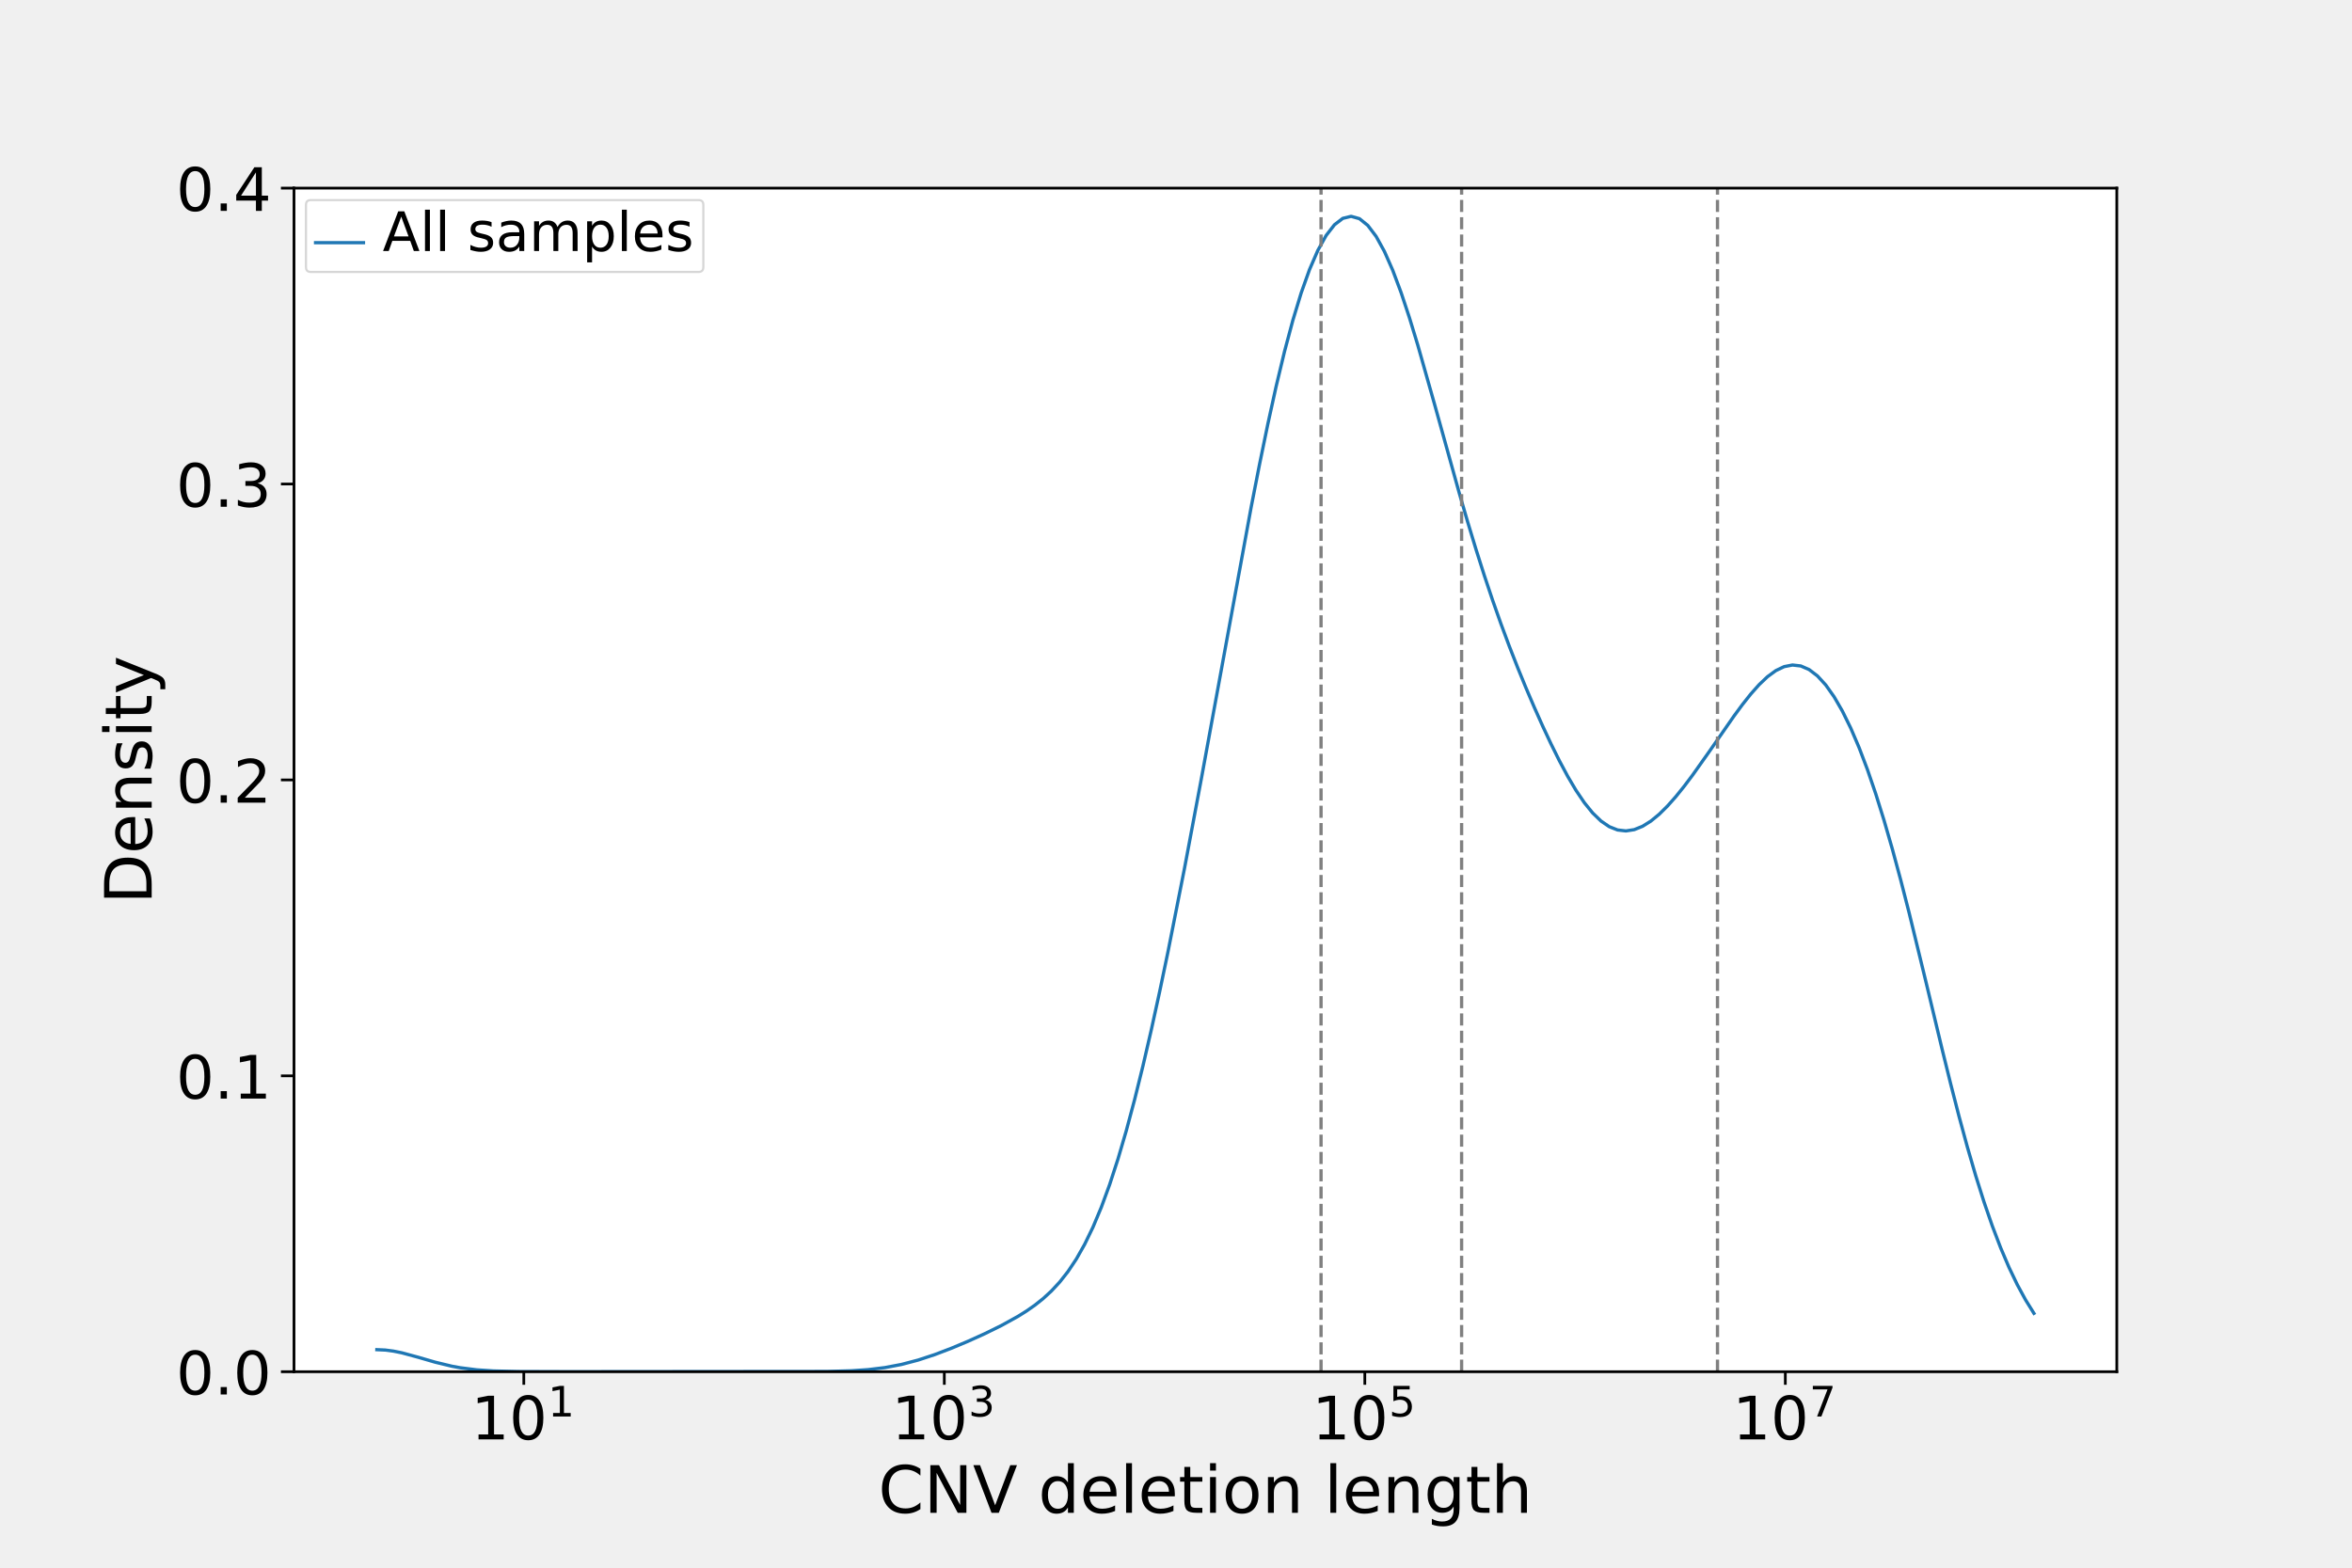
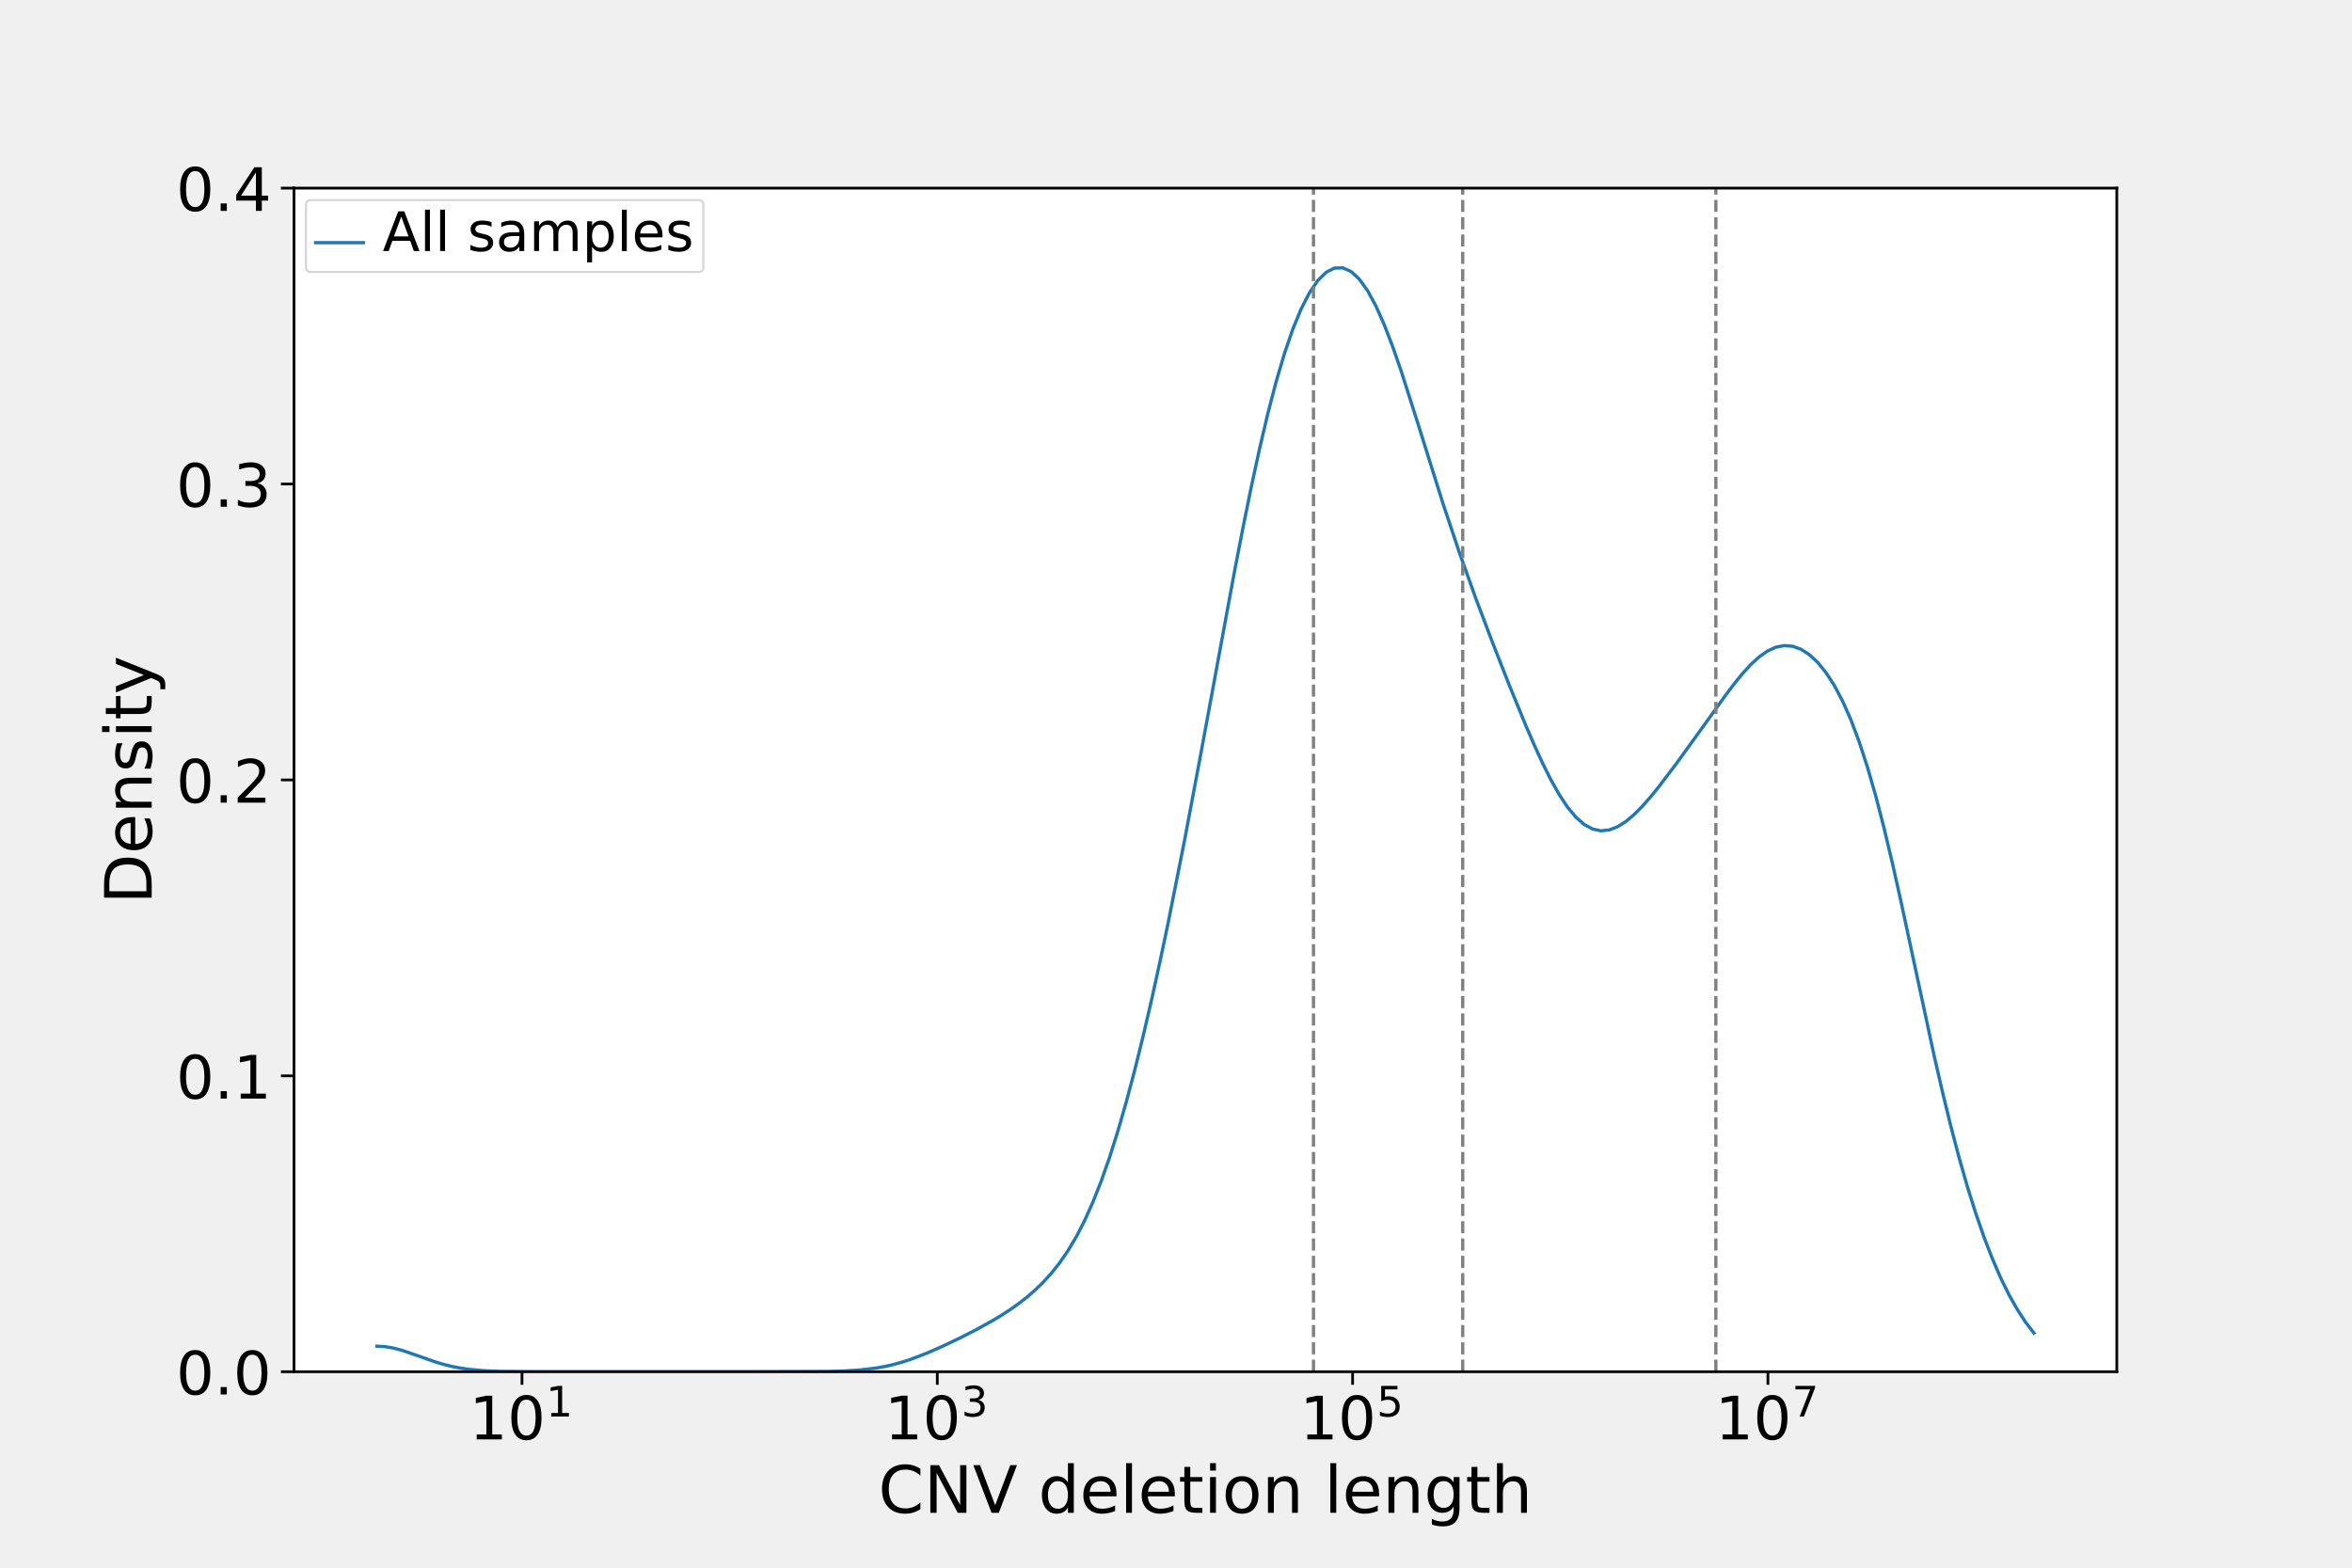
<svg xmlns="http://www.w3.org/2000/svg" xmlns:xlink="http://www.w3.org/1999/xlink" width="864pt" height="576pt" viewBox="0 0 864 576" version="1.1">
  <defs>
    <style type="text/css">*{stroke-linejoin: round; stroke-linecap: butt}</style>
  </defs>
  <g id="figure_1">
    <g id="patch_1">
      <path d="M 0 576  L 864 576  L 864 0  L 0 0  L 0 576  z " style="fill: none" />
    </g>
    <g id="axes_1">
      <g id="patch_2">
        <path d="M 108 504  L 777.6 504  L 777.6 69.12  L 108 69.12  z " style="fill: #ffffff" />
      </g>
      <g id="matplotlib.axis_1">
        <g id="xtick_1">
          <g id="line2d_1">
            <defs>
-               <path id="m2661f62771" d="M 0 0  L 0 4.8  " style="stroke: #000000" />
-             </defs>
-             <g>
-               <use xlink:href="#m2661f62771" x="192.421" y="504" style="stroke: #000000" />
+               <path id="m7fbb38134f" d="M 0 0  L 0 4.8  " style="stroke: #000000" />
+             </defs>
+             <g>
+               <use xlink:href="#m7fbb38134f" x="191.754" y="504" style="stroke: #000000" />
            </g>
          </g>
          <g id="text_1">
-             <g transform="translate(173.0615 529.0166)scale(0.22 -0.22)">
+             <g transform="translate(172.3944 529.0166)scale(0.22 -0.22)">
              <defs>
                <path id="DejaVuSans-31" d="M 794 531  L 1825 531  L 1825 4091  L 703 3866  L 703 4441  L 1819 4666  L 2450 4666  L 2450 531  L 3481 531  L 3481 0  L 794 0  L 794 531  z " transform="scale(0.015625)" />
                <path id="DejaVuSans-30" d="M 2034 4250  Q 1547 4250 1301 3770  Q 1056 3291 1056 2328  Q 1056 1369 1301 889  Q 1547 409 2034 409  Q 2525 409 2770 889  Q 3016 1369 3016 2328  Q 3016 3291 2770 3770  Q 2525 4250 2034 4250  z M 2034 4750  Q 2819 4750 3233 4129  Q 3647 3509 3647 2328  Q 3647 1150 3233 529  Q 2819 -91 2034 -91  Q 1250 -91 836 529  Q 422 1150 422 2328  Q 422 3509 836 4129  Q 1250 4750 2034 4750  z " transform="scale(0.015625)" />
              </defs>
              <use xlink:href="#DejaVuSans-31" transform="translate(0 0.684375)" />
              <use xlink:href="#DejaVuSans-30" transform="translate(63.62305 0.684375)" />
              <use xlink:href="#DejaVuSans-31" transform="translate(128.2031 38.96563)scale(0.7)" />
            </g>
          </g>
        </g>
        <g id="xtick_2">
          <g id="line2d_2">
            <g>
-               <use xlink:href="#m2661f62771" x="346.892" y="504" style="stroke: #000000" />
+               <use xlink:href="#m7fbb38134f" x="344.316" y="504" style="stroke: #000000" />
            </g>
          </g>
          <g id="text_2">
-             <g transform="translate(327.532 529.0166)scale(0.22 -0.22)">
+             <g transform="translate(324.9562 529.0166)scale(0.22 -0.22)">
              <defs>
                <path id="DejaVuSans-33" d="M 2597 2516  Q 3050 2419 3304 2112  Q 3559 1806 3559 1356  Q 3559 666 3084 287  Q 2609 -91 1734 -91  Q 1441 -91 1130 -33  Q 819 25 488 141  L 488 750  Q 750 597 1062 519  Q 1375 441 1716 441  Q 2309 441 2620 675  Q 2931 909 2931 1356  Q 2931 1769 2642 2001  Q 2353 2234 1838 2234  L 1294 2234  L 1294 2753  L 1863 2753  Q 2328 2753 2575 2939  Q 2822 3125 2822 3475  Q 2822 3834 2567 4026  Q 2313 4219 1838 4219  Q 1578 4219 1281 4162  Q 984 4106 628 3988  L 628 4550  Q 988 4650 1302 4700  Q 1616 4750 1894 4750  Q 2613 4750 3031 4423  Q 3450 4097 3450 3541  Q 3450 3153 3228 2886  Q 3006 2619 2597 2516  z " transform="scale(0.015625)" />
              </defs>
              <use xlink:href="#DejaVuSans-31" transform="translate(0 0.765625)" />
              <use xlink:href="#DejaVuSans-30" transform="translate(63.62305 0.765625)" />
              <use xlink:href="#DejaVuSans-33" transform="translate(128.2031 39.04688)scale(0.7)" />
            </g>
          </g>
        </g>
        <g id="xtick_3">
          <g id="line2d_3">
            <g>
-               <use xlink:href="#m2661f62771" x="501.362" y="504" style="stroke: #000000" />
+               <use xlink:href="#m7fbb38134f" x="496.878" y="504" style="stroke: #000000" />
            </g>
          </g>
          <g id="text_3">
-             <g transform="translate(482.0025 529.0166)scale(0.22 -0.22)">
+             <g transform="translate(477.518 529.0166)scale(0.22 -0.22)">
              <defs>
                <path id="DejaVuSans-35" d="M 691 4666  L 3169 4666  L 3169 4134  L 1269 4134  L 1269 2991  Q 1406 3038 1543 3061  Q 1681 3084 1819 3084  Q 2600 3084 3056 2656  Q 3513 2228 3513 1497  Q 3513 744 3044 326  Q 2575 -91 1722 -91  Q 1428 -91 1123 -41  Q 819 9 494 109  L 494 744  Q 775 591 1075 516  Q 1375 441 1709 441  Q 2250 441 2565 725  Q 2881 1009 2881 1497  Q 2881 1984 2565 2268  Q 2250 2553 1709 2553  Q 1456 2553 1204 2497  Q 953 2441 691 2322  L 691 4666  z " transform="scale(0.015625)" />
              </defs>
              <use xlink:href="#DejaVuSans-31" transform="translate(0 0.684375)" />
              <use xlink:href="#DejaVuSans-30" transform="translate(63.62305 0.684375)" />
              <use xlink:href="#DejaVuSans-35" transform="translate(128.2031 38.96563)scale(0.7)" />
            </g>
          </g>
        </g>
        <g id="xtick_4">
          <g id="line2d_4">
            <g>
-               <use xlink:href="#m2661f62771" x="655.833" y="504" style="stroke: #000000" />
+               <use xlink:href="#m7fbb38134f" x="649.44" y="504" style="stroke: #000000" />
            </g>
          </g>
          <g id="text_4">
-             <g transform="translate(636.473 529.0166)scale(0.22 -0.22)">
+             <g transform="translate(630.0797 529.0166)scale(0.22 -0.22)">
              <defs>
                <path id="DejaVuSans-37" d="M 525 4666  L 3525 4666  L 3525 4397  L 1831 0  L 1172 0  L 2766 4134  L 525 4134  L 525 4666  z " transform="scale(0.015625)" />
              </defs>
              <use xlink:href="#DejaVuSans-31" transform="translate(0 0.684375)" />
              <use xlink:href="#DejaVuSans-30" transform="translate(63.62305 0.684375)" />
              <use xlink:href="#DejaVuSans-37" transform="translate(128.2031 38.96563)scale(0.7)" />
            </g>
          </g>
        </g>
        <g id="text_5">
          <g transform="translate(322.6519 555.8281)scale(0.24 -0.24)">
            <defs>
              <path id="DejaVuSans-43" d="M 4122 4306  L 4122 3641  Q 3803 3938 3442 4084  Q 3081 4231 2675 4231  Q 1875 4231 1450 3742  Q 1025 3253 1025 2328  Q 1025 1406 1450 917  Q 1875 428 2675 428  Q 3081 428 3442 575  Q 3803 722 4122 1019  L 4122 359  Q 3791 134 3420 21  Q 3050 -91 2638 -91  Q 1578 -91 968 557  Q 359 1206 359 2328  Q 359 3453 968 4101  Q 1578 4750 2638 4750  Q 3056 4750 3426 4639  Q 3797 4528 4122 4306  z " transform="scale(0.015625)" />
              <path id="DejaVuSans-4e" d="M 628 4666  L 1478 4666  L 3547 763  L 3547 4666  L 4159 4666  L 4159 0  L 3309 0  L 1241 3903  L 1241 0  L 628 0  L 628 4666  z " transform="scale(0.015625)" />
              <path id="DejaVuSans-56" d="M 1831 0  L 50 4666  L 709 4666  L 2188 738  L 3669 4666  L 4325 4666  L 2547 0  L 1831 0  z " transform="scale(0.015625)" />
              <path id="DejaVuSans-20" transform="scale(0.015625)" />
              <path id="DejaVuSans-64" d="M 2906 2969  L 2906 4863  L 3481 4863  L 3481 0  L 2906 0  L 2906 525  Q 2725 213 2448 61  Q 2172 -91 1784 -91  Q 1150 -91 751 415  Q 353 922 353 1747  Q 353 2572 751 3078  Q 1150 3584 1784 3584  Q 2172 3584 2448 3432  Q 2725 3281 2906 2969  z M 947 1747  Q 947 1113 1208 752  Q 1469 391 1925 391  Q 2381 391 2643 752  Q 2906 1113 2906 1747  Q 2906 2381 2643 2742  Q 2381 3103 1925 3103  Q 1469 3103 1208 2742  Q 947 2381 947 1747  z " transform="scale(0.015625)" />
              <path id="DejaVuSans-65" d="M 3597 1894  L 3597 1613  L 953 1613  Q 991 1019 1311 708  Q 1631 397 2203 397  Q 2534 397 2845 478  Q 3156 559 3463 722  L 3463 178  Q 3153 47 2828 -22  Q 2503 -91 2169 -91  Q 1331 -91 842 396  Q 353 884 353 1716  Q 353 2575 817 3079  Q 1281 3584 2069 3584  Q 2775 3584 3186 3129  Q 3597 2675 3597 1894  z M 3022 2063  Q 3016 2534 2758 2815  Q 2500 3097 2075 3097  Q 1594 3097 1305 2825  Q 1016 2553 972 2059  L 3022 2063  z " transform="scale(0.015625)" />
              <path id="DejaVuSans-6c" d="M 603 4863  L 1178 4863  L 1178 0  L 603 0  L 603 4863  z " transform="scale(0.015625)" />
              <path id="DejaVuSans-74" d="M 1172 4494  L 1172 3500  L 2356 3500  L 2356 3053  L 1172 3053  L 1172 1153  Q 1172 725 1289 603  Q 1406 481 1766 481  L 2356 481  L 2356 0  L 1766 0  Q 1100 0 847 248  Q 594 497 594 1153  L 594 3053  L 172 3053  L 172 3500  L 594 3500  L 594 4494  L 1172 4494  z " transform="scale(0.015625)" />
              <path id="DejaVuSans-69" d="M 603 3500  L 1178 3500  L 1178 0  L 603 0  L 603 3500  z M 603 4863  L 1178 4863  L 1178 4134  L 603 4134  L 603 4863  z " transform="scale(0.015625)" />
              <path id="DejaVuSans-6f" d="M 1959 3097  Q 1497 3097 1228 2736  Q 959 2375 959 1747  Q 959 1119 1226 758  Q 1494 397 1959 397  Q 2419 397 2687 759  Q 2956 1122 2956 1747  Q 2956 2369 2687 2733  Q 2419 3097 1959 3097  z M 1959 3584  Q 2709 3584 3137 3096  Q 3566 2609 3566 1747  Q 3566 888 3137 398  Q 2709 -91 1959 -91  Q 1206 -91 779 398  Q 353 888 353 1747  Q 353 2609 779 3096  Q 1206 3584 1959 3584  z " transform="scale(0.015625)" />
              <path id="DejaVuSans-6e" d="M 3513 2113  L 3513 0  L 2938 0  L 2938 2094  Q 2938 2591 2744 2837  Q 2550 3084 2163 3084  Q 1697 3084 1428 2787  Q 1159 2491 1159 1978  L 1159 0  L 581 0  L 581 3500  L 1159 3500  L 1159 2956  Q 1366 3272 1645 3428  Q 1925 3584 2291 3584  Q 2894 3584 3203 3211  Q 3513 2838 3513 2113  z " transform="scale(0.015625)" />
              <path id="DejaVuSans-67" d="M 2906 1791  Q 2906 2416 2648 2759  Q 2391 3103 1925 3103  Q 1463 3103 1205 2759  Q 947 2416 947 1791  Q 947 1169 1205 825  Q 1463 481 1925 481  Q 2391 481 2648 825  Q 2906 1169 2906 1791  z M 3481 434  Q 3481 -459 3084 -895  Q 2688 -1331 1869 -1331  Q 1566 -1331 1297 -1286  Q 1028 -1241 775 -1147  L 775 -588  Q 1028 -725 1275 -790  Q 1522 -856 1778 -856  Q 2344 -856 2625 -561  Q 2906 -266 2906 331  L 2906 616  Q 2728 306 2450 153  Q 2172 0 1784 0  Q 1141 0 747 490  Q 353 981 353 1791  Q 353 2603 747 3093  Q 1141 3584 1784 3584  Q 2172 3584 2450 3431  Q 2728 3278 2906 2969  L 2906 3500  L 3481 3500  L 3481 434  z " transform="scale(0.015625)" />
              <path id="DejaVuSans-68" d="M 3513 2113  L 3513 0  L 2938 0  L 2938 2094  Q 2938 2591 2744 2837  Q 2550 3084 2163 3084  Q 1697 3084 1428 2787  Q 1159 2491 1159 1978  L 1159 0  L 581 0  L 581 4863  L 1159 4863  L 1159 2956  Q 1366 3272 1645 3428  Q 1925 3584 2291 3584  Q 2894 3584 3203 3211  Q 3513 2838 3513 2113  z " transform="scale(0.015625)" />
            </defs>
            <use xlink:href="#DejaVuSans-43" />
            <use xlink:href="#DejaVuSans-4e" x="69.824" />
            <use xlink:href="#DejaVuSans-56" x="144.629" />
            <use xlink:href="#DejaVuSans-20" x="213.037" />
            <use xlink:href="#DejaVuSans-64" x="244.824" />
            <use xlink:href="#DejaVuSans-65" x="308.301" />
            <use xlink:href="#DejaVuSans-6c" x="369.824" />
            <use xlink:href="#DejaVuSans-65" x="397.607" />
            <use xlink:href="#DejaVuSans-74" x="459.131" />
            <use xlink:href="#DejaVuSans-69" x="498.34" />
            <use xlink:href="#DejaVuSans-6f" x="526.123" />
            <use xlink:href="#DejaVuSans-6e" x="587.305" />
            <use xlink:href="#DejaVuSans-20" x="650.684" />
            <use xlink:href="#DejaVuSans-6c" x="682.471" />
            <use xlink:href="#DejaVuSans-65" x="710.254" />
            <use xlink:href="#DejaVuSans-6e" x="771.777" />
            <use xlink:href="#DejaVuSans-67" x="835.156" />
            <use xlink:href="#DejaVuSans-74" x="898.633" />
            <use xlink:href="#DejaVuSans-68" x="937.842" />
          </g>
        </g>
      </g>
      <g id="matplotlib.axis_2">
        <g id="ytick_1">
          <g id="line2d_5">
            <defs>
-               <path id="mc366b18798" d="M 0 0  L -4.8 0  " style="stroke: #000000" />
-             </defs>
-             <g>
-               <use xlink:href="#mc366b18798" x="108" y="504" style="stroke: #000000" />
+               <path id="m00ca4a5d7b" d="M 0 0  L -4.8 0  " style="stroke: #000000" />
+             </defs>
+             <g>
+               <use xlink:href="#m00ca4a5d7b" x="108" y="504" style="stroke: #000000" />
            </g>
          </g>
          <g id="text_6">
            <g transform="translate(64.71313 512.3583)scale(0.22 -0.22)">
              <defs>
                <path id="DejaVuSans-2e" d="M 684 794  L 1344 794  L 1344 0  L 684 0  L 684 794  z " transform="scale(0.015625)" />
              </defs>
              <use xlink:href="#DejaVuSans-30" />
              <use xlink:href="#DejaVuSans-2e" x="63.623" />
              <use xlink:href="#DejaVuSans-30" x="95.41" />
            </g>
          </g>
        </g>
        <g id="ytick_2">
          <g id="line2d_6">
            <g>
-               <use xlink:href="#mc366b18798" x="108" y="395.28" style="stroke: #000000" />
+               <use xlink:href="#m00ca4a5d7b" x="108" y="395.28" style="stroke: #000000" />
            </g>
          </g>
          <g id="text_7">
            <g transform="translate(64.71313 403.6383)scale(0.22 -0.22)">
              <use xlink:href="#DejaVuSans-30" />
              <use xlink:href="#DejaVuSans-2e" x="63.623" />
              <use xlink:href="#DejaVuSans-31" x="95.41" />
            </g>
          </g>
        </g>
        <g id="ytick_3">
          <g id="line2d_7">
            <g>
-               <use xlink:href="#mc366b18798" x="108" y="286.56" style="stroke: #000000" />
+               <use xlink:href="#m00ca4a5d7b" x="108" y="286.56" style="stroke: #000000" />
            </g>
          </g>
          <g id="text_8">
            <g transform="translate(64.71313 294.9183)scale(0.22 -0.22)">
              <defs>
                <path id="DejaVuSans-32" d="M 1228 531  L 3431 531  L 3431 0  L 469 0  L 469 531  Q 828 903 1448 1529  Q 2069 2156 2228 2338  Q 2531 2678 2651 2914  Q 2772 3150 2772 3378  Q 2772 3750 2511 3984  Q 2250 4219 1831 4219  Q 1534 4219 1204 4116  Q 875 4013 500 3803  L 500 4441  Q 881 4594 1212 4672  Q 1544 4750 1819 4750  Q 2544 4750 2975 4387  Q 3406 4025 3406 3419  Q 3406 3131 3298 2873  Q 3191 2616 2906 2266  Q 2828 2175 2409 1742  Q 1991 1309 1228 531  z " transform="scale(0.015625)" />
              </defs>
              <use xlink:href="#DejaVuSans-30" />
              <use xlink:href="#DejaVuSans-2e" x="63.623" />
              <use xlink:href="#DejaVuSans-32" x="95.41" />
            </g>
          </g>
        </g>
        <g id="ytick_4">
          <g id="line2d_8">
            <g>
-               <use xlink:href="#mc366b18798" x="108" y="177.84" style="stroke: #000000" />
+               <use xlink:href="#m00ca4a5d7b" x="108" y="177.84" style="stroke: #000000" />
            </g>
          </g>
          <g id="text_9">
            <g transform="translate(64.71313 186.1983)scale(0.22 -0.22)">
              <use xlink:href="#DejaVuSans-30" />
              <use xlink:href="#DejaVuSans-2e" x="63.623" />
              <use xlink:href="#DejaVuSans-33" x="95.41" />
            </g>
          </g>
        </g>
        <g id="ytick_5">
          <g id="line2d_9">
            <g>
-               <use xlink:href="#mc366b18798" x="108" y="69.12" style="stroke: #000000" />
+               <use xlink:href="#m00ca4a5d7b" x="108" y="69.12" style="stroke: #000000" />
            </g>
          </g>
          <g id="text_10">
            <g transform="translate(64.71313 77.47828)scale(0.22 -0.22)">
              <defs>
                <path id="DejaVuSans-34" d="M 2419 4116  L 825 1625  L 2419 1625  L 2419 4116  z M 2253 4666  L 3047 4666  L 3047 1625  L 3713 1625  L 3713 1100  L 3047 1100  L 3047 0  L 2419 0  L 2419 1100  L 313 1100  L 313 1709  L 2253 4666  z " transform="scale(0.015625)" />
              </defs>
              <use xlink:href="#DejaVuSans-30" />
              <use xlink:href="#DejaVuSans-2e" x="63.623" />
              <use xlink:href="#DejaVuSans-34" x="95.41" />
            </g>
          </g>
        </g>
        <g id="text_11">
          <g transform="translate(55.72187 332.1806)rotate(-90)scale(0.24 -0.24)">
            <defs>
              <path id="DejaVuSans-44" d="M 1259 4147  L 1259 519  L 2022 519  Q 2988 519 3436 956  Q 3884 1394 3884 2338  Q 3884 3275 3436 3711  Q 2988 4147 2022 4147  L 1259 4147  z M 628 4666  L 1925 4666  Q 3281 4666 3915 4102  Q 4550 3538 4550 2338  Q 4550 1131 3912 565  Q 3275 0 1925 0  L 628 0  L 628 4666  z " transform="scale(0.015625)" />
              <path id="DejaVuSans-73" d="M 2834 3397  L 2834 2853  Q 2591 2978 2328 3040  Q 2066 3103 1784 3103  Q 1356 3103 1142 2972  Q 928 2841 928 2578  Q 928 2378 1081 2264  Q 1234 2150 1697 2047  L 1894 2003  Q 2506 1872 2764 1633  Q 3022 1394 3022 966  Q 3022 478 2636 193  Q 2250 -91 1575 -91  Q 1294 -91 989 -36  Q 684 19 347 128  L 347 722  Q 666 556 975 473  Q 1284 391 1588 391  Q 1994 391 2212 530  Q 2431 669 2431 922  Q 2431 1156 2273 1281  Q 2116 1406 1581 1522  L 1381 1569  Q 847 1681 609 1914  Q 372 2147 372 2553  Q 372 3047 722 3315  Q 1072 3584 1716 3584  Q 2034 3584 2315 3537  Q 2597 3491 2834 3397  z " transform="scale(0.015625)" />
              <path id="DejaVuSans-79" d="M 2059 -325  Q 1816 -950 1584 -1140  Q 1353 -1331 966 -1331  L 506 -1331  L 506 -850  L 844 -850  Q 1081 -850 1212 -737  Q 1344 -625 1503 -206  L 1606 56  L 191 3500  L 800 3500  L 1894 763  L 2988 3500  L 3597 3500  L 2059 -325  z " transform="scale(0.015625)" />
            </defs>
            <use xlink:href="#DejaVuSans-44" />
            <use xlink:href="#DejaVuSans-65" x="77.002" />
            <use xlink:href="#DejaVuSans-6e" x="138.525" />
            <use xlink:href="#DejaVuSans-73" x="201.904" />
            <use xlink:href="#DejaVuSans-69" x="254.004" />
            <use xlink:href="#DejaVuSans-74" x="281.787" />
            <use xlink:href="#DejaVuSans-79" x="320.996" />
          </g>
        </g>
      </g>
      <g id="line2d_10">
-         <path d="M 138.436 495.896  L 141.495 496.033  L 144.554 496.431  L 147.613 497.051  L 153.731 498.714  L 159.849 500.493  L 165.967 501.97  L 169.026 502.533  L 175.144 503.309  L 181.261 503.716  L 190.438 503.942  L 208.792 503.999  L 303.619 503.916  L 312.795 503.653  L 318.913 503.233  L 325.031 502.488  L 331.149 501.328  L 337.267 499.719  L 343.385 497.704  L 349.503 495.371  L 355.62 492.802  L 361.738 490.033  L 367.856 487.025  L 373.974 483.644  L 377.033 481.73  L 380.092 479.596  L 383.151 477.169  L 386.21 474.361  L 389.269 471.071  L 392.328 467.188  L 395.387 462.598  L 398.445 457.195  L 401.504 450.881  L 404.563 443.581  L 407.622 435.248  L 410.681 425.861  L 413.74 415.433  L 416.799 404.005  L 419.858 391.641  L 422.917 378.424  L 425.976 364.445  L 429.035 349.801  L 435.153 318.88  L 441.271 286.336  L 459.624 186.262  L 462.683 170.631  L 465.742 155.779  L 468.801 141.896  L 471.86 129.157  L 474.919 117.706  L 477.978 107.652  L 481.037 99.074  L 484.096 92.018  L 487.154 86.514  L 490.213 82.58  L 493.272 80.232  L 496.331 79.485  L 499.39 80.347  L 502.449 82.813  L 505.508 86.851  L 508.567 92.392  L 511.626 99.326  L 514.685 107.497  L 517.744 116.711  L 520.803 126.744  L 526.921 148.332  L 536.097 181.312  L 539.156 191.808  L 542.215 201.885  L 545.274 211.494  L 548.333 220.618  L 551.392 229.268  L 554.451 237.478  L 557.51 245.291  L 560.569 252.756  L 563.628 259.906  L 566.687 266.757  L 569.746 273.292  L 572.805 279.461  L 575.863 285.186  L 578.922 290.366  L 581.981 294.897  L 585.04 298.682  L 588.099 301.644  L 591.158 303.738  L 594.217 304.95  L 597.276 305.297  L 600.335 304.824  L 603.394 303.591  L 606.453 301.676  L 609.512 299.161  L 612.571 296.133  L 615.63 292.679  L 618.689 288.882  L 621.747 284.821  L 627.865 276.187  L 637.042 262.993  L 640.101 258.845  L 643.16 254.991  L 646.219 251.548  L 649.278 248.644  L 652.337 246.402  L 655.396 244.936  L 658.455 244.34  L 661.514 244.685  L 664.572 246.014  L 667.631 248.348  L 670.69 251.685  L 673.749 256.009  L 676.808 261.298  L 679.867 267.528  L 682.926 274.678  L 685.985 282.728  L 689.044 291.658  L 692.103 301.439  L 695.162 312.022  L 698.221 323.334  L 701.28 335.265  L 707.398 360.374  L 713.515 385.866  L 716.574 398.246  L 719.633 410.136  L 722.692 421.389  L 725.751 431.898  L 728.81 441.596  L 731.869 450.449  L 734.928 458.456  L 737.987 465.635  L 741.046 472.017  L 744.105 477.642  L 747.164 482.552  L 747.164 482.552  " clip-path="url(#p08793dd271)" style="fill: none; stroke: #1f77b4; stroke-width: 1.2; stroke-linecap: square" />
+         <path d="M 138.436 494.612  L 141.495 494.792  L 144.554 495.313  L 147.613 496.117  L 153.731 498.221  L 159.849 500.373  L 162.908 501.29  L 165.967 502.051  L 169.026 502.652  L 172.085 503.104  L 178.202 503.647  L 184.32 503.881  L 196.556 503.992  L 276.088 504  L 303.619 503.91  L 309.737 503.744  L 315.854 503.365  L 321.972 502.626  L 325.031 502.075  L 328.09 501.384  L 331.149 500.55  L 334.208 499.574  L 340.326 497.25  L 346.444 494.558  L 352.562 491.635  L 358.679 488.518  L 364.797 485.128  L 367.856 483.28  L 370.915 481.295  L 373.974 479.139  L 377.033 476.772  L 380.092 474.142  L 383.151 471.186  L 386.21 467.825  L 389.269 463.971  L 392.328 459.522  L 395.387 454.377  L 398.445 448.439  L 401.504 441.625  L 404.563 433.877  L 407.622 425.163  L 410.681 415.483  L 413.74 404.861  L 416.799 393.343  L 419.858 380.984  L 422.917 367.845  L 425.976 353.987  L 429.035 339.466  L 435.153 308.69  L 441.271 276.139  L 453.506 209.86  L 456.565 194.087  L 459.624 179.042  L 462.683 164.927  L 465.742 151.925  L 468.801 140.188  L 471.86 129.829  L 474.919 120.919  L 477.978 113.489  L 481.037 107.543  L 484.096 103.069  L 487.154 100.056  L 490.213 98.499  L 493.272 98.405  L 496.331 99.783  L 499.39 102.631  L 502.449 106.919  L 505.508 112.574  L 508.567 119.471  L 511.626 127.432  L 514.685 136.239  L 520.803 155.408  L 529.98 184.722  L 536.097 203.029  L 542.215 220.09  L 548.333 236.235  L 554.451 251.796  L 560.569 266.731  L 563.628 273.803  L 566.687 280.463  L 569.746 286.575  L 572.805 291.997  L 575.863 296.599  L 578.922 300.273  L 581.981 302.951  L 585.04 304.605  L 588.099 305.251  L 591.158 304.941  L 594.217 303.761  L 597.276 301.82  L 600.335 299.238  L 603.394 296.14  L 606.453 292.649  L 609.512 288.874  L 615.63 280.811  L 624.806 268.115  L 633.983 255.304  L 637.042 251.259  L 640.101 247.5  L 643.16 244.157  L 646.219 241.356  L 649.278 239.211  L 652.337 237.809  L 655.396 237.207  L 658.455 237.44  L 661.514 238.522  L 664.572 240.463  L 667.631 243.282  L 670.69 247.013  L 673.749 251.714  L 676.808 257.462  L 679.867 264.346  L 682.926 272.446  L 685.985 281.813  L 689.044 292.445  L 692.103 304.269  L 695.162 317.132  L 698.221 330.81  L 710.456 387.703  L 713.515 401.03  L 716.574 413.572  L 719.633 425.225  L 722.692 435.935  L 725.751 445.693  L 728.81 454.515  L 731.869 462.432  L 734.928 469.482  L 737.987 475.704  L 741.046 481.136  L 744.105 485.819  L 747.164 489.796  L 747.164 489.796  " clip-path="url(#pff251a01c6)" style="fill: none; stroke: #1f77b4; stroke-width: 1.2; stroke-linecap: square" />
      </g>
      <g id="line2d_11">
-         <path clip-path="url(#p08793dd271)" style="fill: none; stroke-dasharray: 4.44,1.92; stroke-dashoffset: 0; stroke: #808080; stroke-width: 1.2" />
+         <path clip-path="url(#pff251a01c6)" style="fill: none; stroke-dasharray: 4.44,1.92; stroke-dashoffset: 0; stroke: #808080; stroke-width: 1.2" />
      </g>
      <g id="line2d_12">
-         <path d="M 485.28 504  L 485.28 69.12  " clip-path="url(#p08793dd271)" style="fill: none; stroke-dasharray: 4.44,1.92; stroke-dashoffset: 0; stroke: #808080; stroke-width: 1.2" />
+         <path d="M 482.503 504  L 482.503 69.12  " clip-path="url(#pff251a01c6)" style="fill: none; stroke-dasharray: 4.44,1.92; stroke-dashoffset: 0; stroke: #808080; stroke-width: 1.2" />
      </g>
      <g id="line2d_13">
-         <path d="M 536.921 504  L 536.921 69.12  " clip-path="url(#p08793dd271)" style="fill: none; stroke-dasharray: 4.44,1.92; stroke-dashoffset: 0; stroke: #808080; stroke-width: 1.2" />
+         <path d="M 537.328 504  L 537.328 69.12  " clip-path="url(#pff251a01c6)" style="fill: none; stroke-dasharray: 4.44,1.92; stroke-dashoffset: 0; stroke: #808080; stroke-width: 1.2" />
      </g>
      <g id="line2d_14">
-         <path d="M 630.912 504  L 630.912 69.12  " clip-path="url(#p08793dd271)" style="fill: none; stroke-dasharray: 4.44,1.92; stroke-dashoffset: 0; stroke: #808080; stroke-width: 1.2" />
+         <path d="M 630.317 504  L 630.317 69.12  " clip-path="url(#pff251a01c6)" style="fill: none; stroke-dasharray: 4.44,1.92; stroke-dashoffset: 0; stroke: #808080; stroke-width: 1.2" />
      </g>
      <g id="line2d_15">
-         <path clip-path="url(#p08793dd271)" style="fill: none; stroke-dasharray: 4.44,1.92; stroke-dashoffset: 0; stroke: #808080; stroke-width: 1.2" />
+         <path clip-path="url(#pff251a01c6)" style="fill: none; stroke-dasharray: 4.44,1.92; stroke-dashoffset: 0; stroke: #808080; stroke-width: 1.2" />
      </g>
      <g id="patch_3">
        <path d="M 108 504  L 108 69.12  " style="fill: none; stroke: #000000; stroke-linejoin: miter; stroke-linecap: square" />
      </g>
      <g id="patch_4">
        <path d="M 777.6 504  L 777.6 69.12  " style="fill: none; stroke: #000000; stroke-linejoin: miter; stroke-linecap: square" />
      </g>
      <g id="patch_5">
        <path d="M 108 504  L 777.6 504  " style="fill: none; stroke: #000000; stroke-linejoin: miter; stroke-linecap: square" />
      </g>
      <g id="patch_6">
        <path d="M 108 69.12  L 777.6 69.12  " style="fill: none; stroke: #000000; stroke-linejoin: miter; stroke-linecap: square" />
      </g>
      <g id="legend_1">
        <g id="patch_7">
          <path d="M 114.16 99.916  L 256.604 99.916  Q 258.364 99.916 258.364 98.156  L 258.364 75.28  Q 258.364 73.52 256.604 73.52  L 114.16 73.52  Q 112.4 73.52 112.4 75.28  L 112.4 98.156  Q 112.4 99.916 114.16 99.916  z " style="fill: #ffffff; opacity: 0.8; stroke: #cccccc; stroke-width: 0.8; stroke-linejoin: miter" />
        </g>
        <g id="line2d_16">
          <path d="M 115.92 89.157  L 124.72 89.157  L 133.52 89.157  " style="fill: none; stroke: #1f77b4; stroke-width: 1.2; stroke-linecap: square" />
        </g>
        <g id="text_12">
          <g transform="translate(140.56 92.23687)scale(0.2 -0.2)">
            <defs>
              <path id="DejaVuSans-41" d="M 2188 4044  L 1331 1722  L 3047 1722  L 2188 4044  z M 1831 4666  L 2547 4666  L 4325 0  L 3669 0  L 3244 1197  L 1141 1197  L 716 0  L 50 0  L 1831 4666  z " transform="scale(0.015625)" />
              <path id="DejaVuSans-61" d="M 2194 1759  Q 1497 1759 1228 1600  Q 959 1441 959 1056  Q 959 750 1161 570  Q 1363 391 1709 391  Q 2188 391 2477 730  Q 2766 1069 2766 1631  L 2766 1759  L 2194 1759  z M 3341 1997  L 3341 0  L 2766 0  L 2766 531  Q 2569 213 2275 61  Q 1981 -91 1556 -91  Q 1019 -91 701 211  Q 384 513 384 1019  Q 384 1609 779 1909  Q 1175 2209 1959 2209  L 2766 2209  L 2766 2266  Q 2766 2663 2505 2880  Q 2244 3097 1772 3097  Q 1472 3097 1187 3025  Q 903 2953 641 2809  L 641 3341  Q 956 3463 1253 3523  Q 1550 3584 1831 3584  Q 2591 3584 2966 3190  Q 3341 2797 3341 1997  z " transform="scale(0.015625)" />
              <path id="DejaVuSans-6d" d="M 3328 2828  Q 3544 3216 3844 3400  Q 4144 3584 4550 3584  Q 5097 3584 5394 3201  Q 5691 2819 5691 2113  L 5691 0  L 5113 0  L 5113 2094  Q 5113 2597 4934 2840  Q 4756 3084 4391 3084  Q 3944 3084 3684 2787  Q 3425 2491 3425 1978  L 3425 0  L 2847 0  L 2847 2094  Q 2847 2600 2669 2842  Q 2491 3084 2119 3084  Q 1678 3084 1418 2786  Q 1159 2488 1159 1978  L 1159 0  L 581 0  L 581 3500  L 1159 3500  L 1159 2956  Q 1356 3278 1631 3431  Q 1906 3584 2284 3584  Q 2666 3584 2933 3390  Q 3200 3197 3328 2828  z " transform="scale(0.015625)" />
              <path id="DejaVuSans-70" d="M 1159 525  L 1159 -1331  L 581 -1331  L 581 3500  L 1159 3500  L 1159 2969  Q 1341 3281 1617 3432  Q 1894 3584 2278 3584  Q 2916 3584 3314 3078  Q 3713 2572 3713 1747  Q 3713 922 3314 415  Q 2916 -91 2278 -91  Q 1894 -91 1617 61  Q 1341 213 1159 525  z M 3116 1747  Q 3116 2381 2855 2742  Q 2594 3103 2138 3103  Q 1681 3103 1420 2742  Q 1159 2381 1159 1747  Q 1159 1113 1420 752  Q 1681 391 2138 391  Q 2594 391 2855 752  Q 3116 1113 3116 1747  z " transform="scale(0.015625)" />
            </defs>
            <use xlink:href="#DejaVuSans-41" />
            <use xlink:href="#DejaVuSans-6c" x="68.408" />
            <use xlink:href="#DejaVuSans-6c" x="96.191" />
            <use xlink:href="#DejaVuSans-20" x="123.975" />
            <use xlink:href="#DejaVuSans-73" x="155.762" />
            <use xlink:href="#DejaVuSans-61" x="207.861" />
            <use xlink:href="#DejaVuSans-6d" x="269.141" />
            <use xlink:href="#DejaVuSans-70" x="366.553" />
            <use xlink:href="#DejaVuSans-6c" x="430.029" />
            <use xlink:href="#DejaVuSans-65" x="457.812" />
            <use xlink:href="#DejaVuSans-73" x="519.336" />
          </g>
        </g>
      </g>
    </g>
  </g>
  <defs>
-     <clipPath id="p08793dd271">
+     <clipPath id="pff251a01c6">
      <rect x="108" y="69.12" width="669.6" height="434.88" />
    </clipPath>
  </defs>
</svg>
